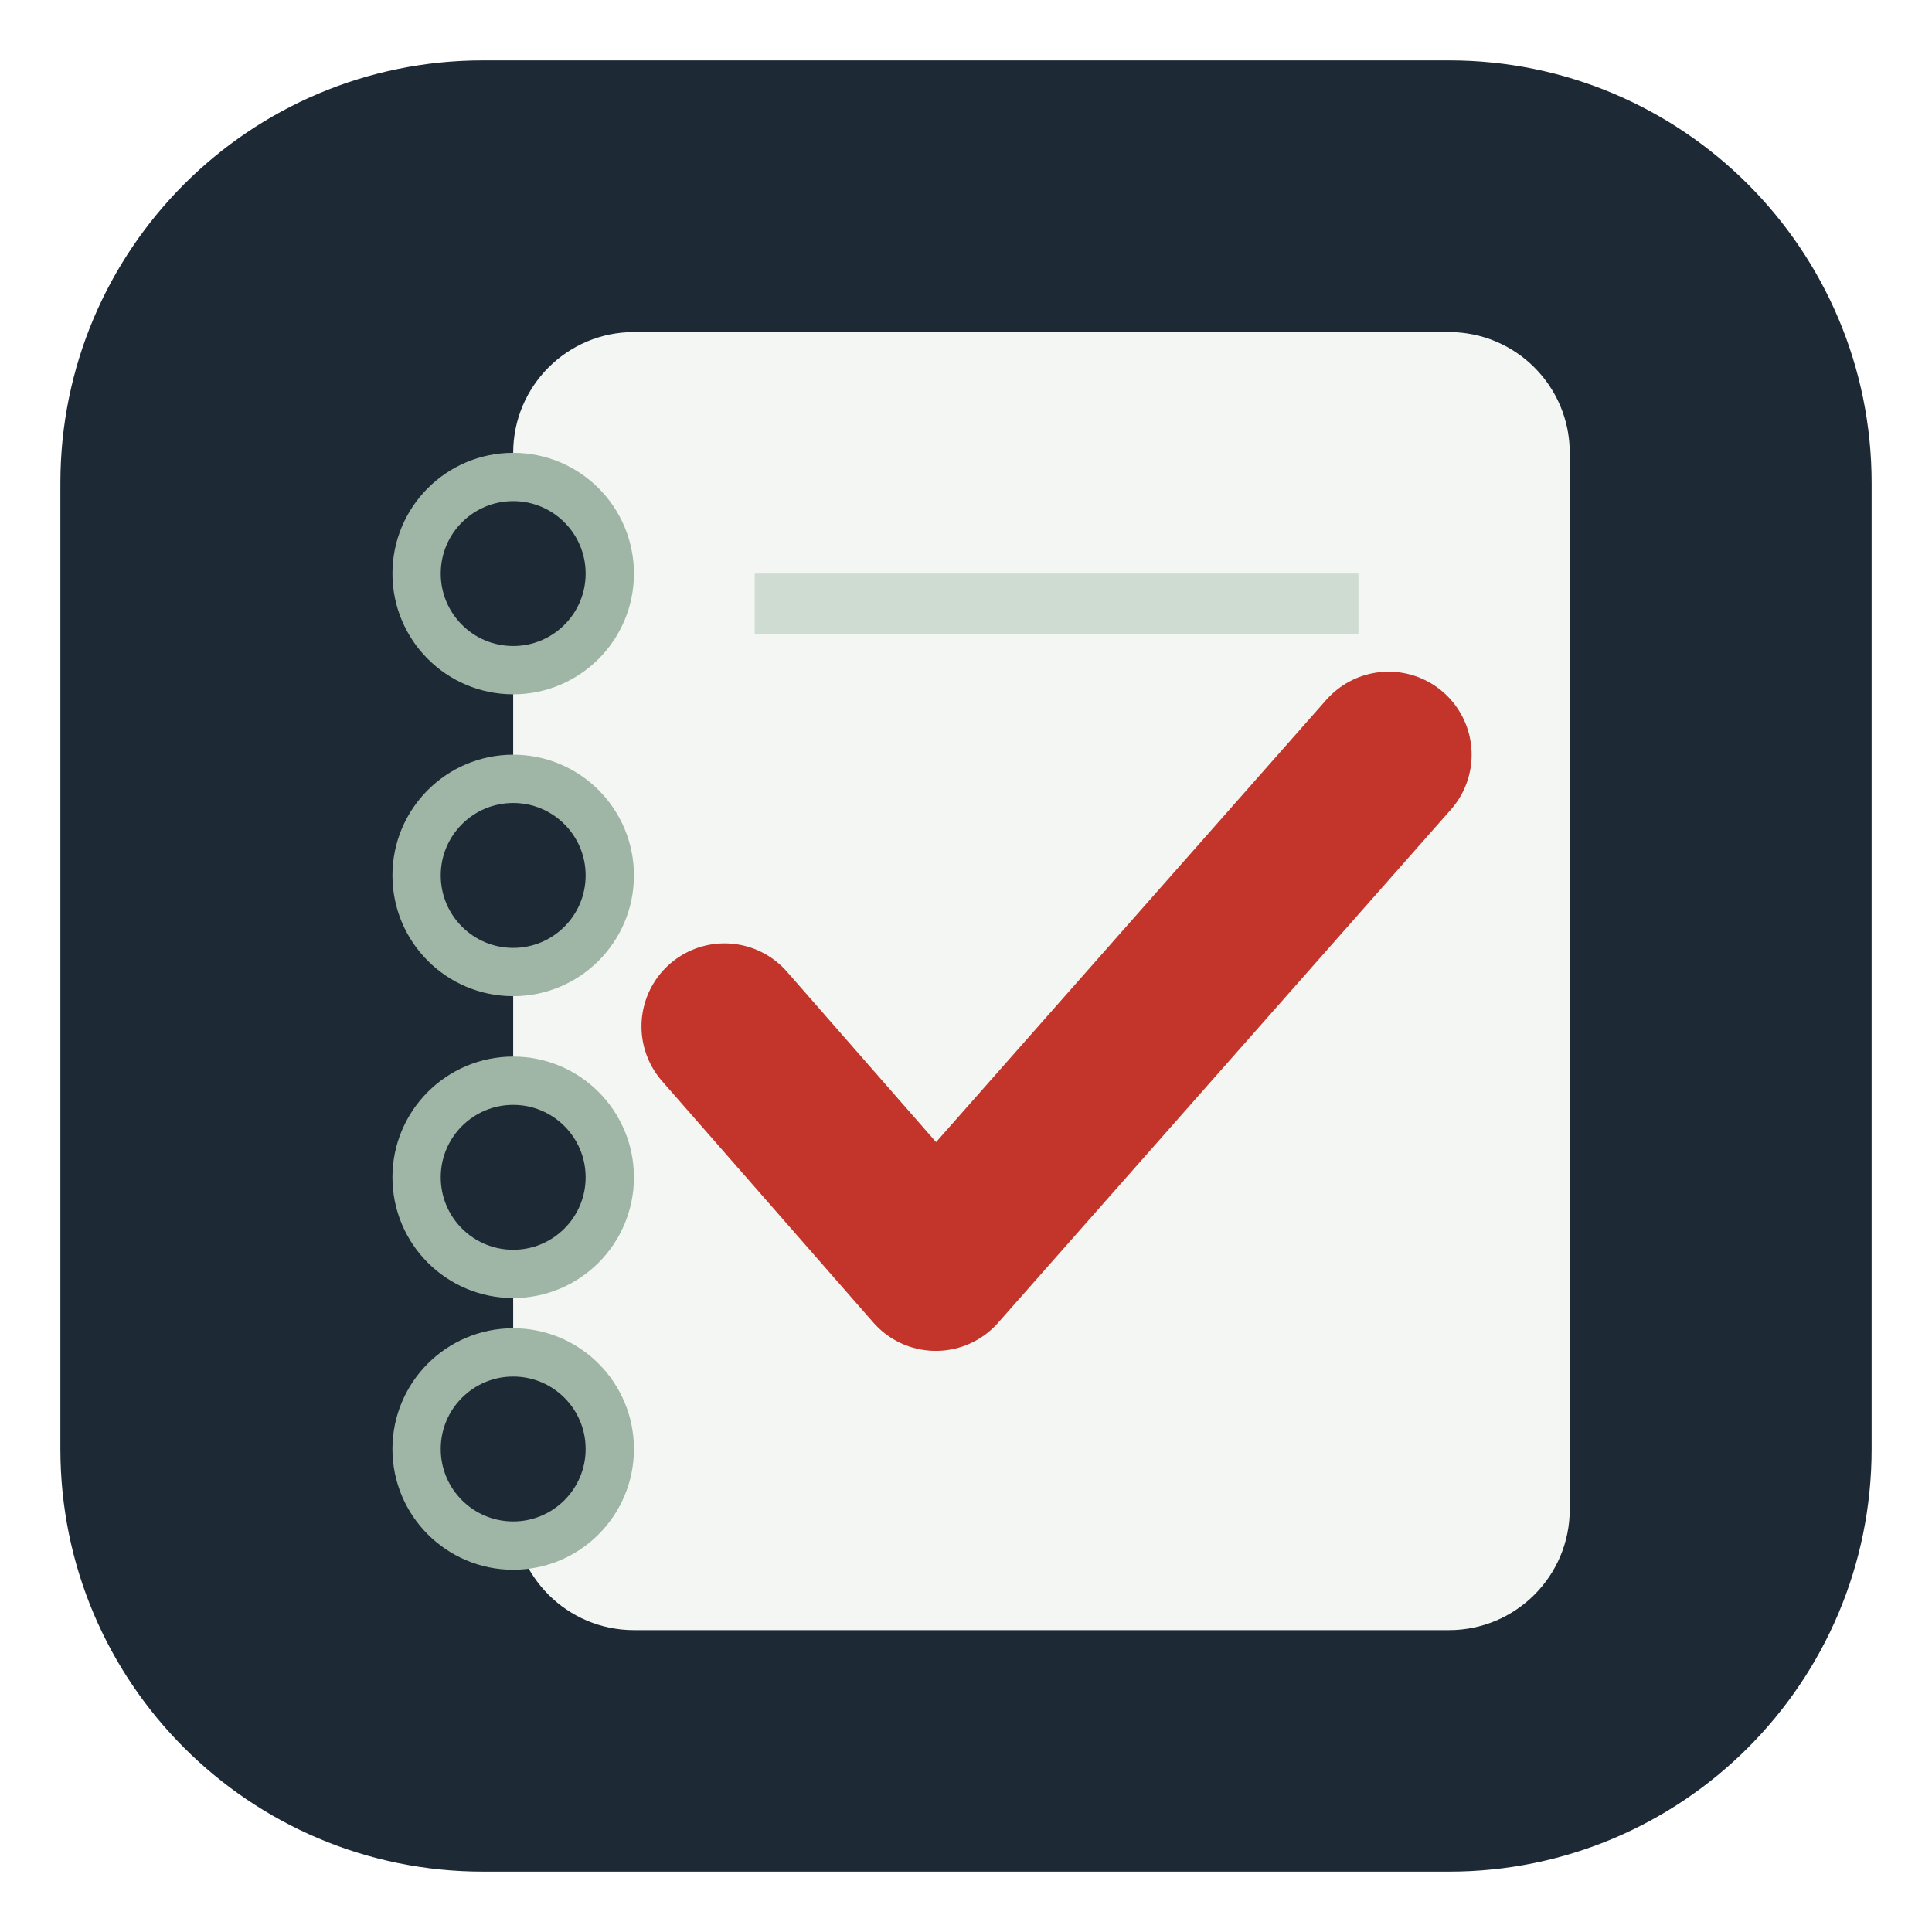
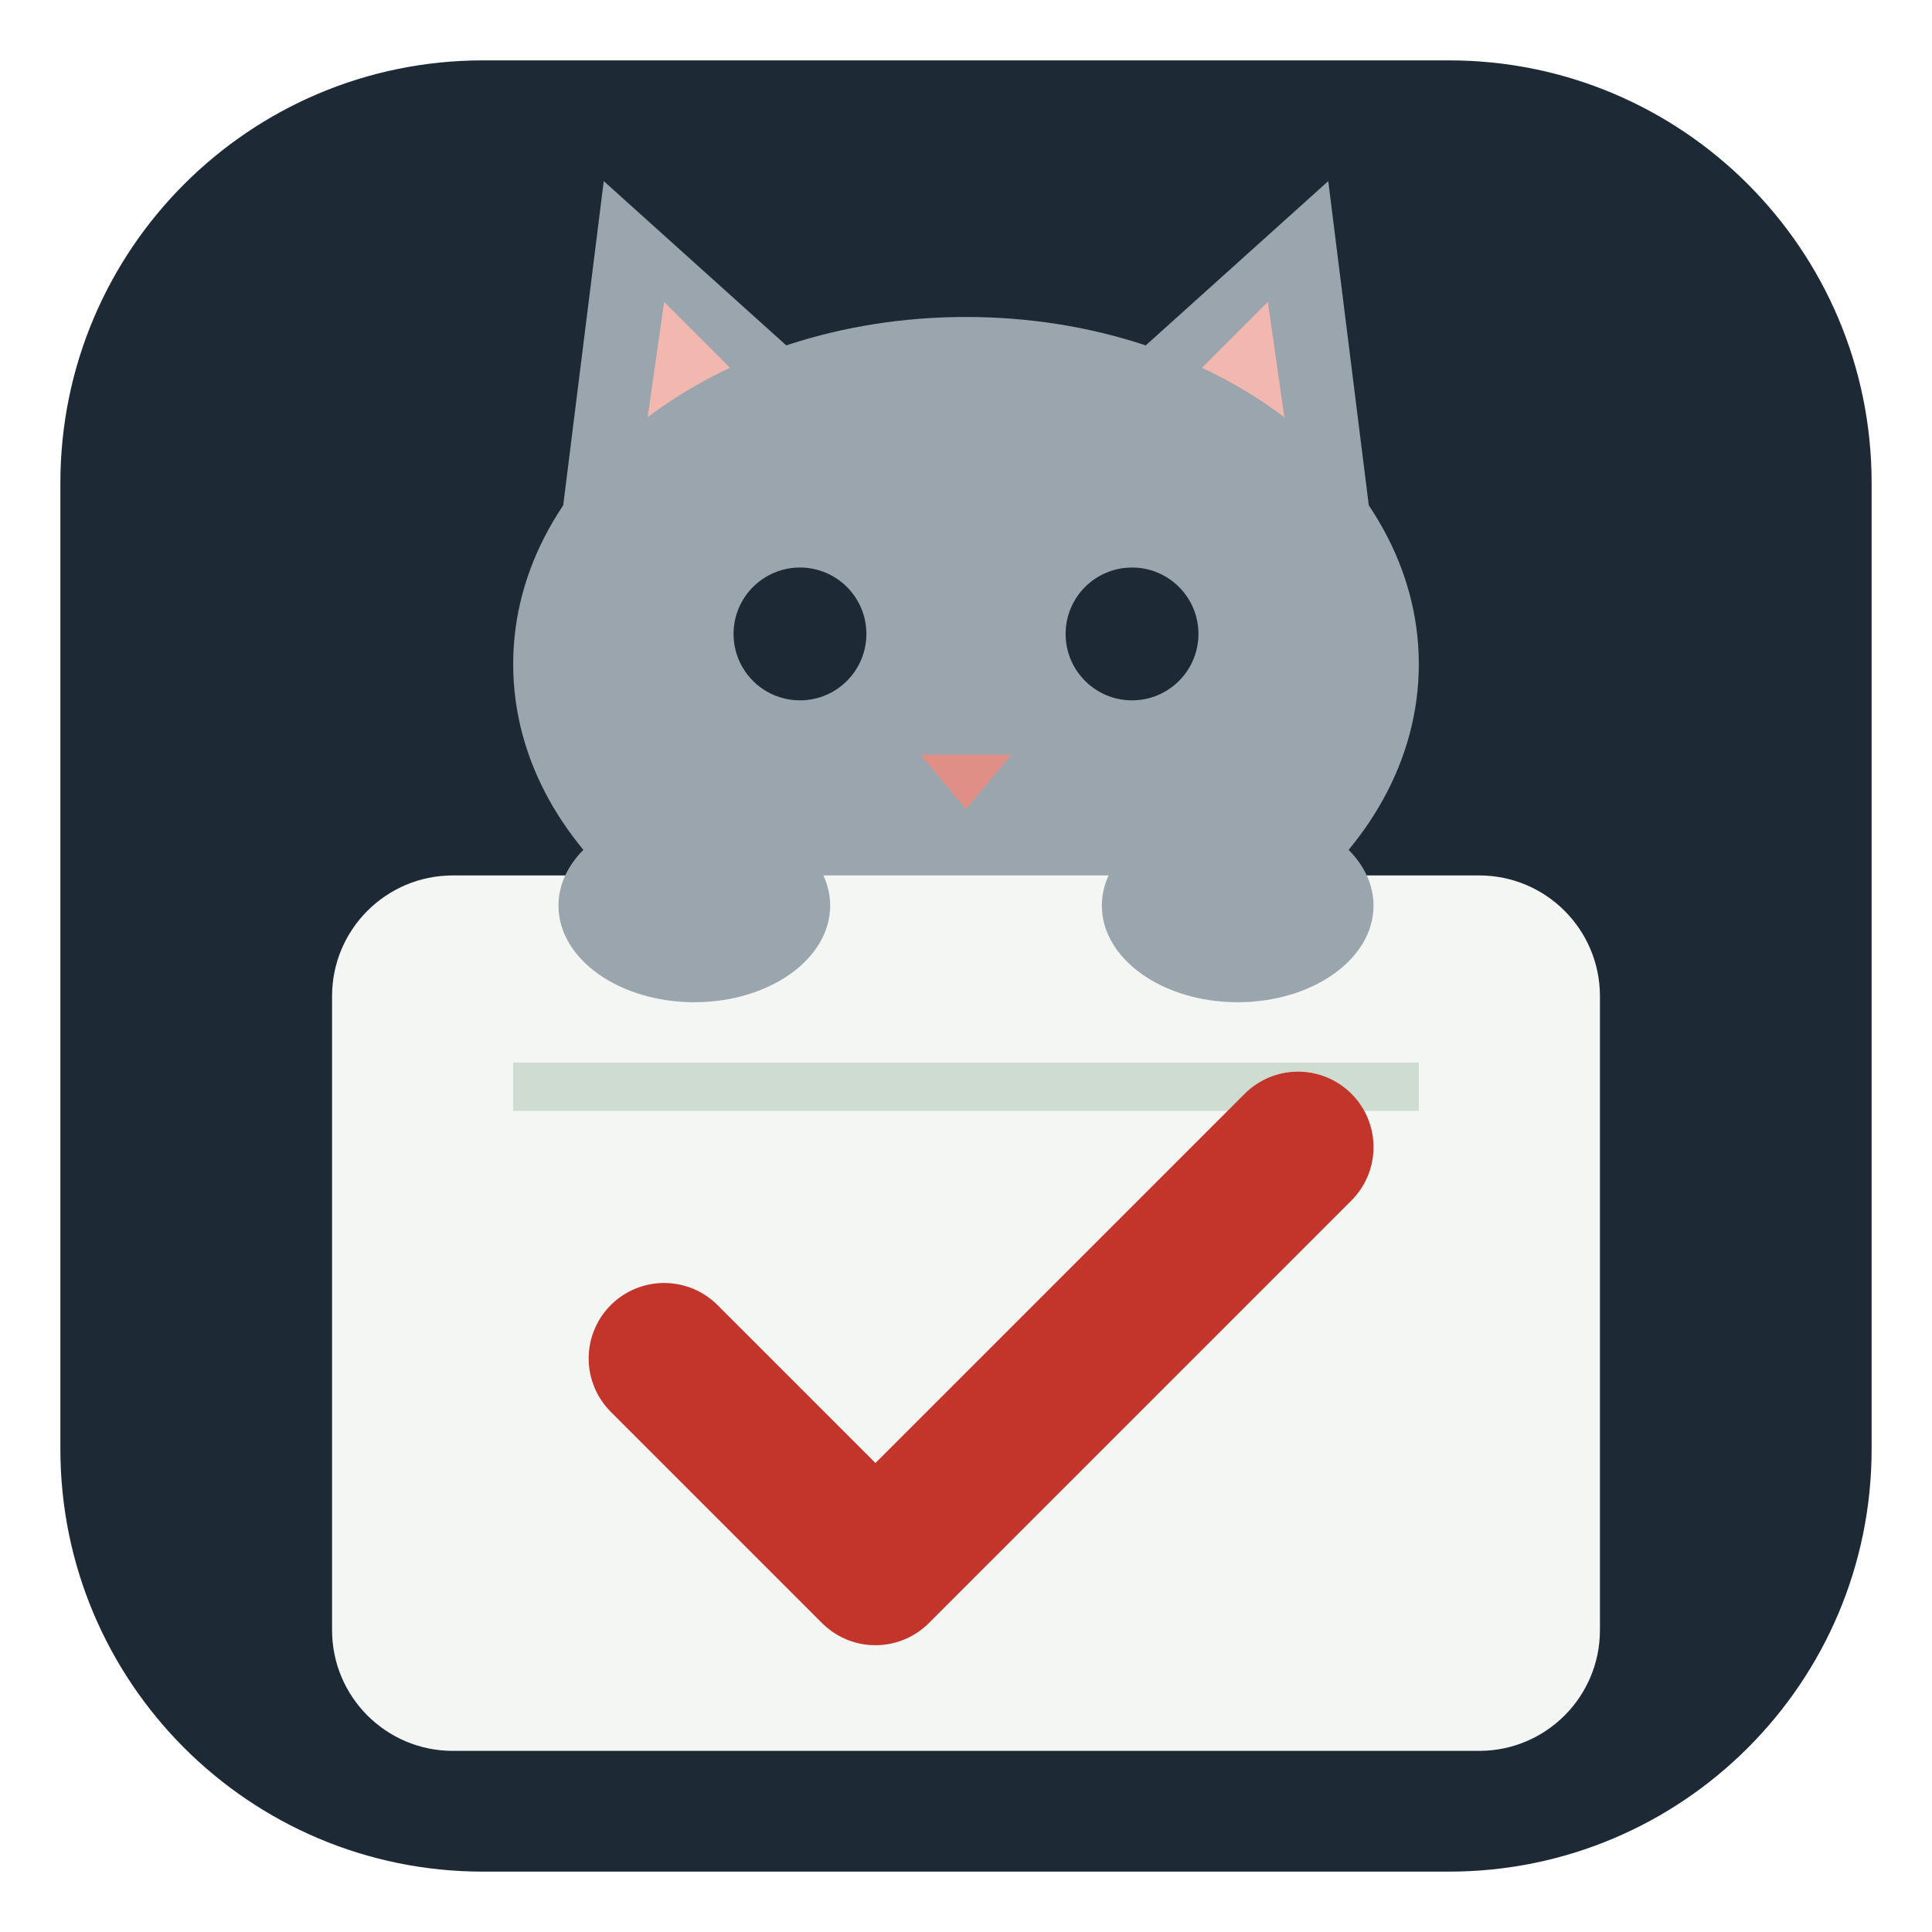
<svg xmlns="http://www.w3.org/2000/svg" viewBox="0 0 64 64">
  <rect x="2" y="2" width="60" height="60" rx="14" fill="#1d2a36" />
-   <rect x="17" y="11" width="35" height="43" rx="4" fill="#f3f6f2" />
-   <circle cx="17" cy="19" r="3.2" fill="#1d2a36" stroke="#9fb5a6" stroke-width="1.6" />
-   <circle cx="17" cy="29" r="3.2" fill="#1d2a36" stroke="#9fb5a6" stroke-width="1.6" />
-   <circle cx="17" cy="39" r="3.2" fill="#1d2a36" stroke="#9fb5a6" stroke-width="1.6" />
-   <circle cx="17" cy="48" r="3.2" fill="#1d2a36" stroke="#9fb5a6" stroke-width="1.6" />
-   <line x1="25" y1="20" x2="45" y2="20" stroke="#cfdcd2" stroke-width="2" />
-   <path d="M24 34 L31 42 L46 25" fill="none" stroke="#c3352b" stroke-width="5.5" stroke-linecap="round" stroke-linejoin="round" />
+   <polygon points="18,22 20,6 30,15" fill="#9aa5ad" />
+   <polygon points="46,22 44,6 34,15" fill="#9aa5ad" />
+   <polygon points="21,17 22,10 26,14" fill="#f2b8b0" />
+   <polygon points="43,17 42,10 38,14" fill="#f2b8b0" />
+   <ellipse cx="32" cy="22" rx="15" ry="11.5" fill="#9aa5ad" />
+   <circle cx="26.5" cy="21" r="2.2" fill="#1d2a36" />
+   <circle cx="37.5" cy="21" r="2.2" fill="#1d2a36" />
+   <path d="M30.5 25 H33.5 L32 26.8 Z" fill="#e08f86" />
+   <rect x="11" y="29" width="42" height="29" rx="4" fill="#f3f6f2" />
+   <line x1="17" y1="36" x2="47" y2="36" stroke="#cfdcd2" stroke-width="1.6" />
+   <ellipse cx="23" cy="30" rx="4.5" ry="3.2" fill="#9aa5ad" />
+   <ellipse cx="41" cy="30" rx="4.5" ry="3.2" fill="#9aa5ad" />
+   <path d="M22 45 L29 52 L43 38" fill="none" stroke="#c3352b" stroke-width="5" stroke-linecap="round" stroke-linejoin="round" />
</svg>
